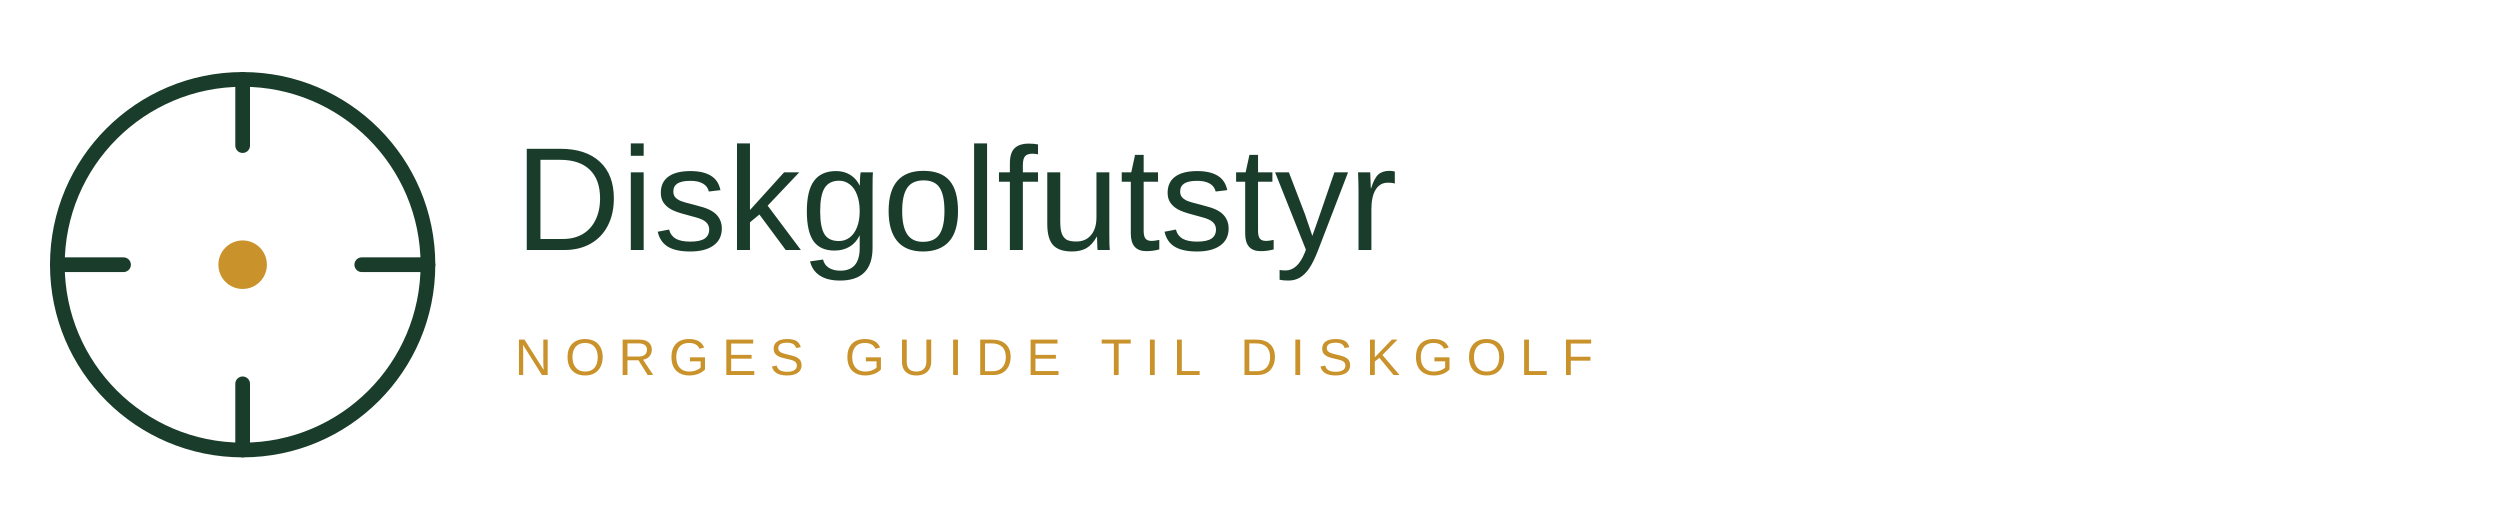
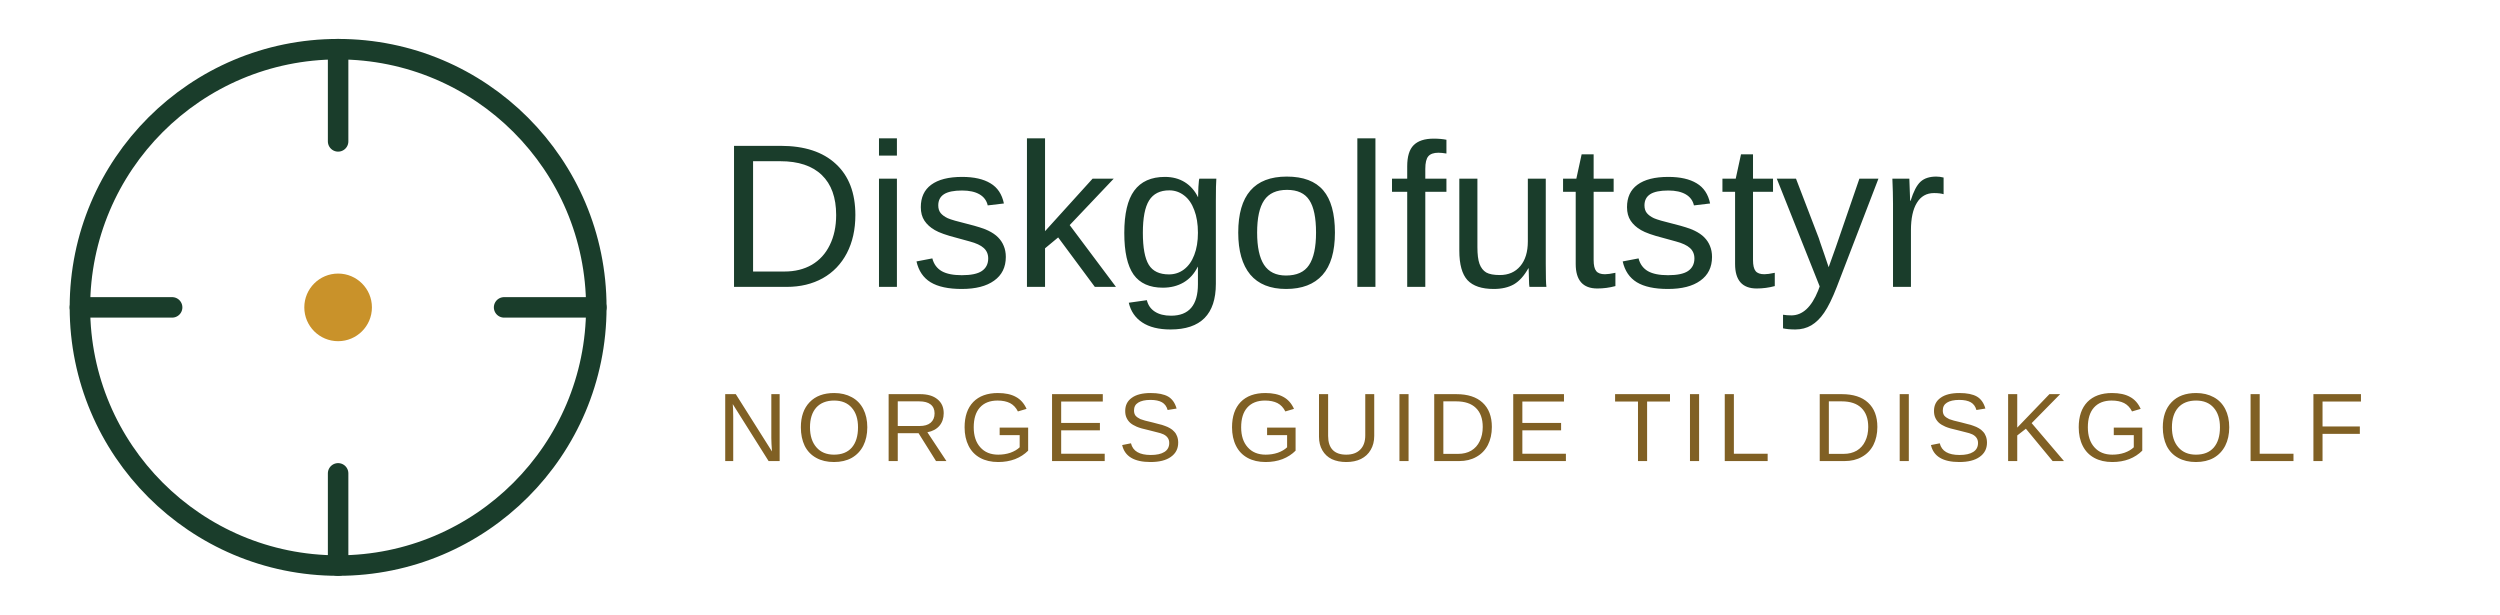
- <svg xmlns="http://www.w3.org/2000/svg" viewBox="0 0 340 72" width="340" height="72">
+ <svg xmlns="http://www.w3.org/2000/svg" viewBox="0 6 244 60" width="244" height="60">
  <defs>

  </defs>
  <circle cx="33" cy="36" r="25.2" fill="none" stroke="#1A3D2B" stroke-width="2" />
  <line x1="33" y1="10.8" x2="33" y2="19.8" stroke="#1A3D2B" stroke-width="2" stroke-linecap="round" />
  <line x1="33" y1="61.2" x2="33" y2="52.2" stroke="#1A3D2B" stroke-width="2" stroke-linecap="round" />
  <line x1="58.2" y1="36" x2="49.2" y2="36" stroke="#1A3D2B" stroke-width="2" stroke-linecap="round" />
  <line x1="7.8" y1="36" x2="16.8" y2="36" stroke="#1A3D2B" stroke-width="2" stroke-linecap="round" />
  <circle cx="33" cy="36" r="3.3" fill="#C9922A" />
  <text x="70" y="34" font-family="'Space Grotesk', Arial, sans-serif" font-weight="300" font-size="20" fill="#1A3D2B">Diskgolfutstyr</text>
-   <text x="70" y="51" font-family="'Space Grotesk', Arial, sans-serif" font-weight="500" font-size="7" letter-spacing="1.8" fill="#C9922A">NORGES GUIDE TIL DISKGOLF</text>
+   <text x="70" y="51" font-family="'Space Grotesk', Arial, sans-serif" font-weight="500" font-size="9.5" letter-spacing="0.85" fill="#806024">NORGES GUIDE TIL DISKGOLF</text>
</svg>
